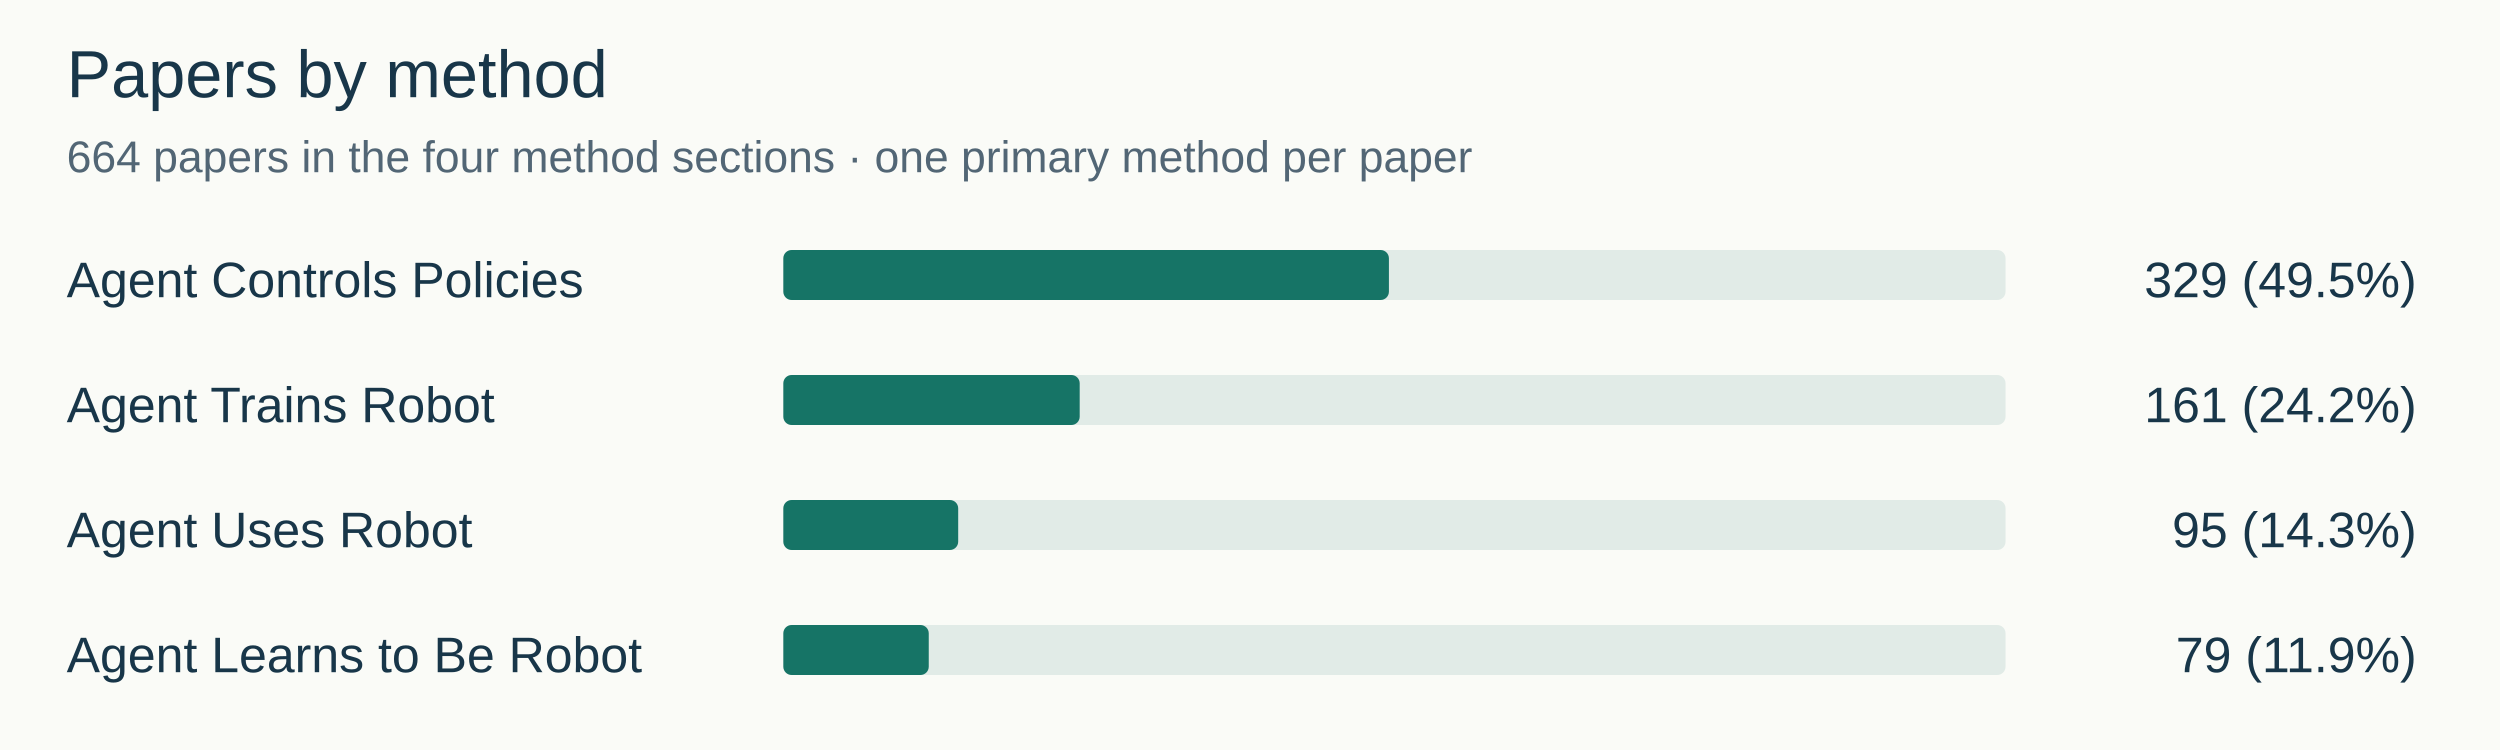
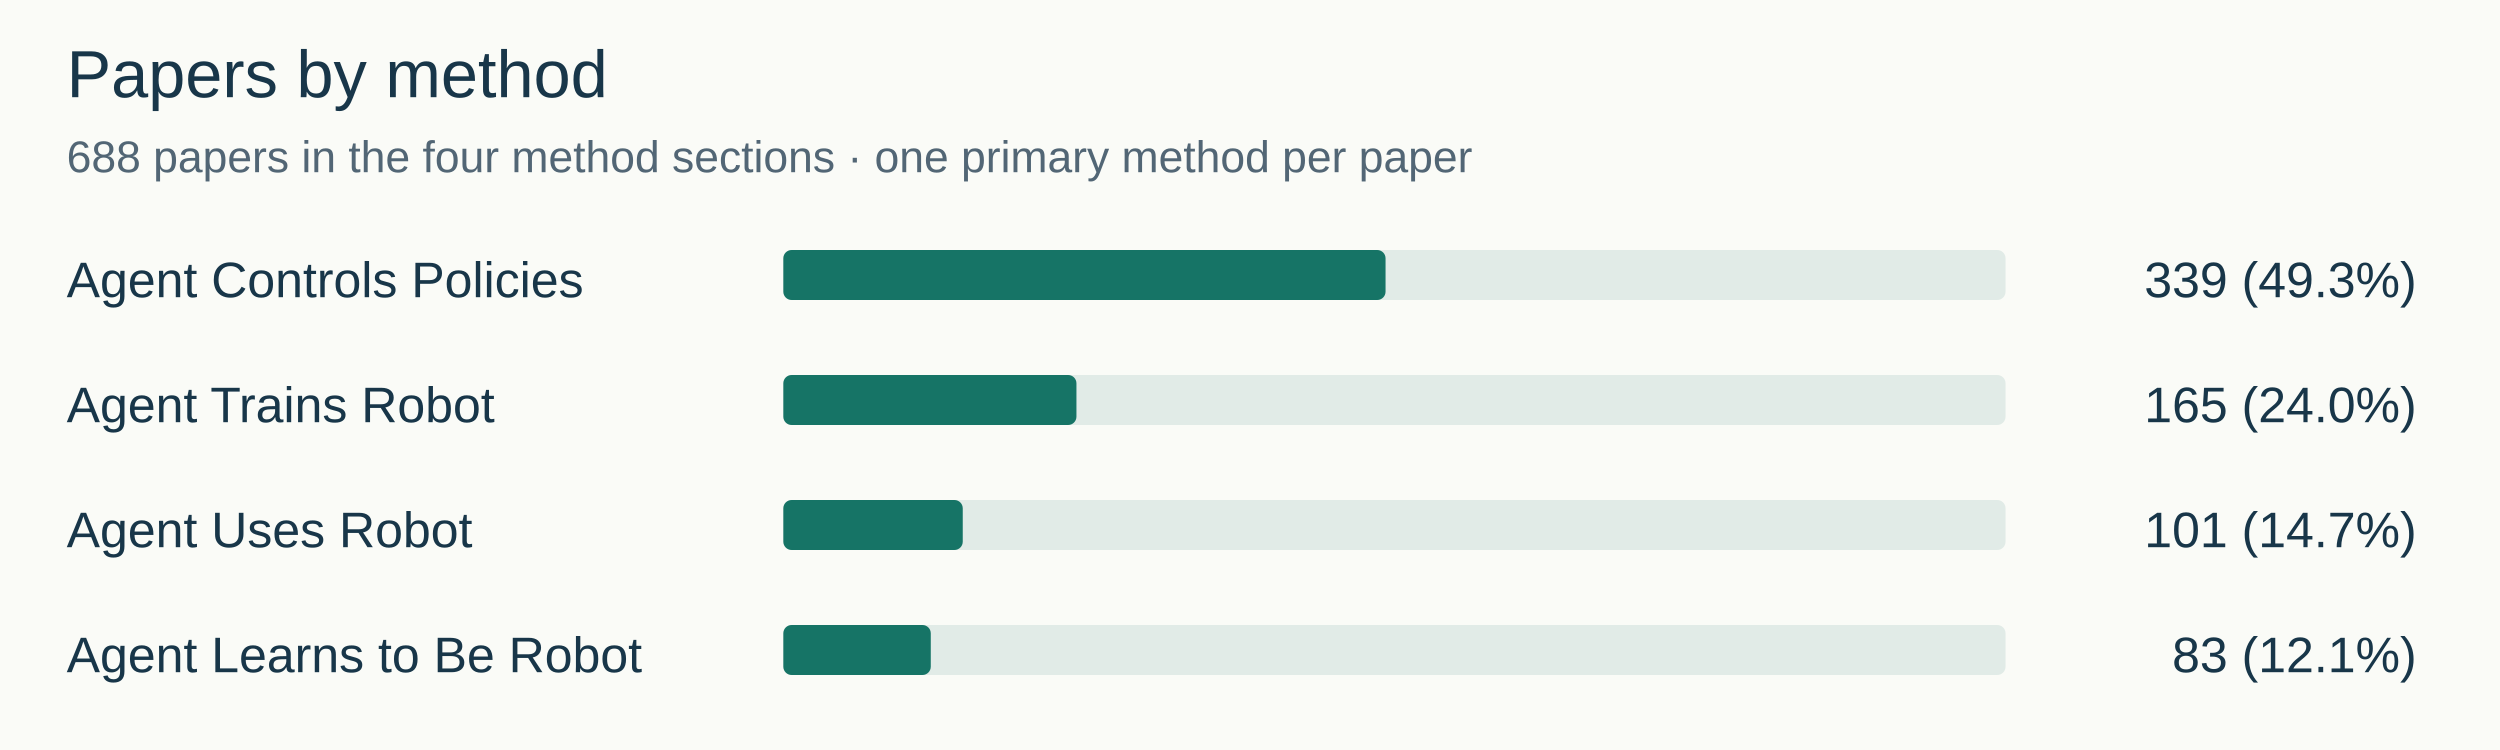
<svg xmlns="http://www.w3.org/2000/svg" width="900" height="270" viewBox="0 0 900 270" font-family="Arial,sans-serif">
  <rect width="900" height="270" fill="#fafbf7" />
  <text x="24" y="35" font-size="24" fill="#183649" text-anchor="start">Papers by method</text>
-   <text x="24" y="62" font-size="16" fill="#526675" text-anchor="start">664 papers in the four method sections · one primary method per paper</text>
+   <text x="24" y="62" font-size="16" fill="#526675" text-anchor="start">688 papers in the four method sections · one primary method per paper</text>
  <text x="24" y="107" font-size="18" fill="#183649" text-anchor="start">Agent Controls Policies</text>
  <rect x="282" y="90" width="440" height="18" rx="3" fill="#e1ebe7" />
-   <rect x="282" y="90" width="218.01" height="18" rx="3" fill="#167466" />
-   <text x="870" y="107" font-size="18" fill="#183649" text-anchor="end">329  (49.5%)</text>
+   <rect x="282" y="90" width="216.80" height="18" rx="3" fill="#167466" />
+   <text x="870" y="107" font-size="18" fill="#183649" text-anchor="end">339  (49.3%)</text>
  <text x="24" y="152" font-size="18" fill="#183649" text-anchor="start">Agent Trains Robot</text>
  <rect x="282" y="135" width="440" height="18" rx="3" fill="#e1ebe7" />
-   <rect x="282" y="135" width="106.69" height="18" rx="3" fill="#167466" />
-   <text x="870" y="152" font-size="18" fill="#183649" text-anchor="end">161  (24.2%)</text>
+   <rect x="282" y="135" width="105.52" height="18" rx="3" fill="#167466" />
+   <text x="870" y="152" font-size="18" fill="#183649" text-anchor="end">165  (24.0%)</text>
  <text x="24" y="197" font-size="18" fill="#183649" text-anchor="start">Agent Uses Robot</text>
  <rect x="282" y="180" width="440" height="18" rx="3" fill="#e1ebe7" />
-   <rect x="282" y="180" width="62.95" height="18" rx="3" fill="#167466" />
-   <text x="870" y="197" font-size="18" fill="#183649" text-anchor="end">95  (14.3%)</text>
+   <rect x="282" y="180" width="64.59" height="18" rx="3" fill="#167466" />
+   <text x="870" y="197" font-size="18" fill="#183649" text-anchor="end">101  (14.7%)</text>
  <text x="24" y="242" font-size="18" fill="#183649" text-anchor="start">Agent Learns to Be Robot</text>
  <rect x="282" y="225" width="440" height="18" rx="3" fill="#e1ebe7" />
-   <rect x="282" y="225" width="52.35" height="18" rx="3" fill="#167466" />
-   <text x="870" y="242" font-size="18" fill="#183649" text-anchor="end">79  (11.9%)</text>
+   <rect x="282" y="225" width="53.08" height="18" rx="3" fill="#167466" />
+   <text x="870" y="242" font-size="18" fill="#183649" text-anchor="end">83  (12.1%)</text>
</svg>
